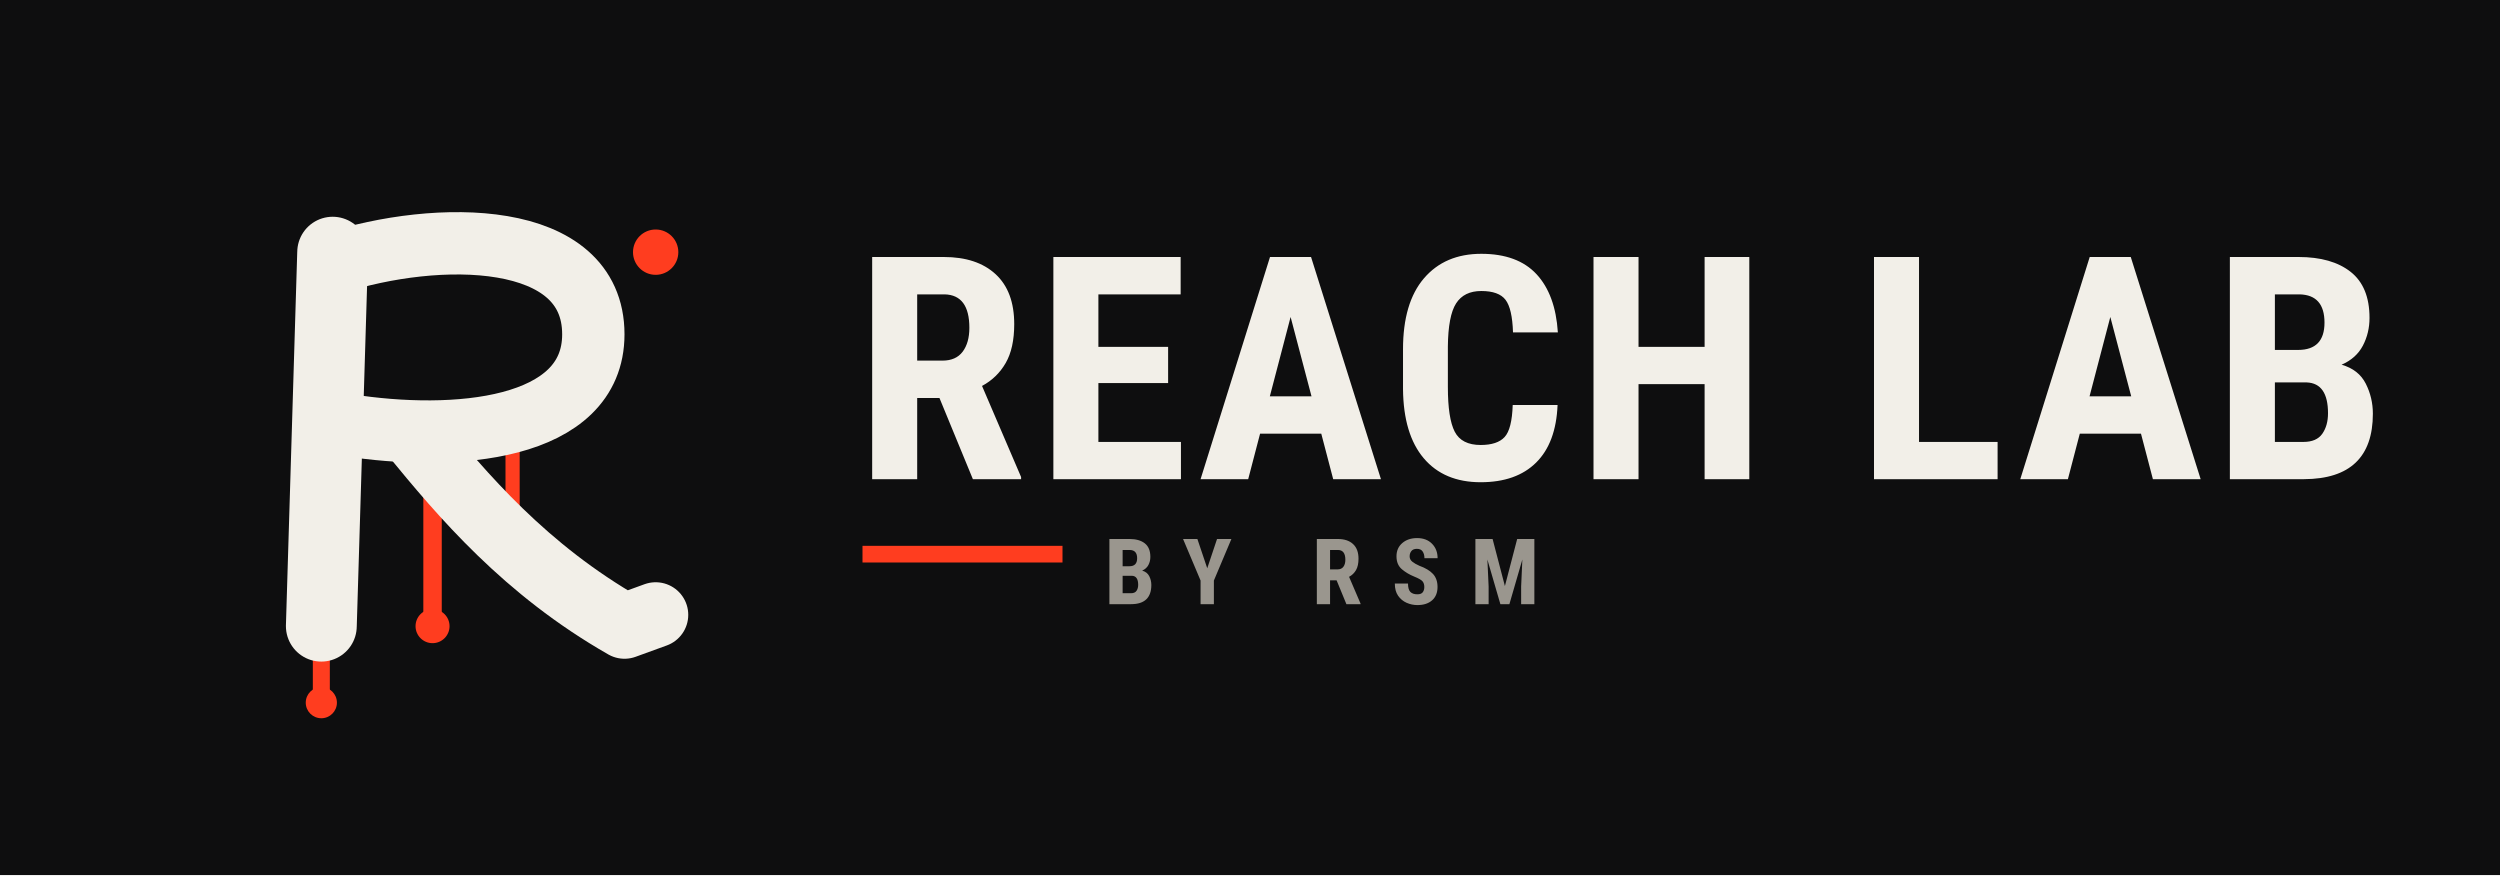
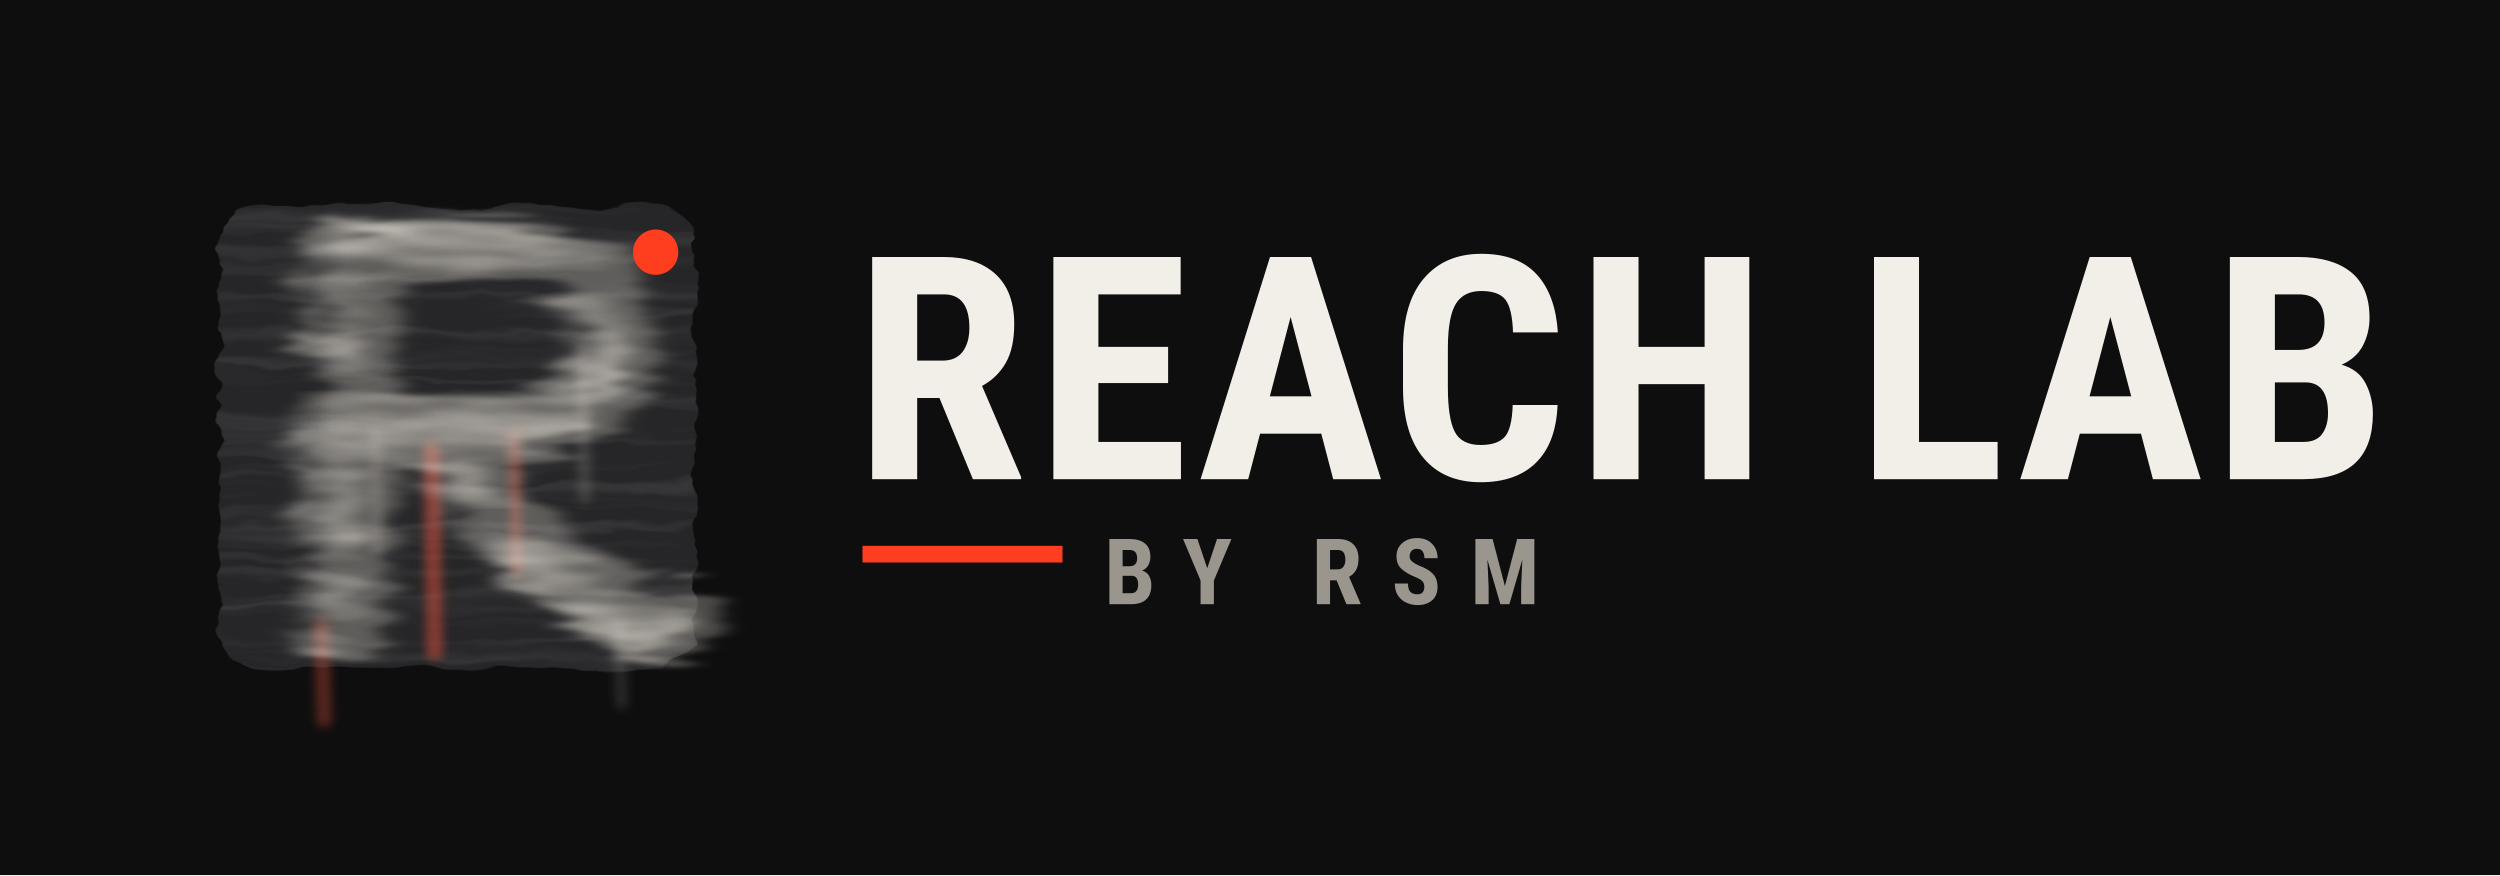
<svg xmlns="http://www.w3.org/2000/svg" viewBox="0 0 1200 420">
  <rect width="1200" height="420" fill="#0e0e0f" />
  <g transform="translate(40,34) scale(0.68)">
-     <g fill="#ff3d1f">
-       <rect x="240" y="262" width="13" height="128" rx="6.5" />
-       <circle cx="246.5" cy="392" r="12" />
-       <rect x="298" y="252" width="10" height="72" rx="5" />
-       <circle cx="303" cy="326" r="9.5" />
-       <rect x="162" y="400" width="12" height="44" rx="6" />
-       <circle cx="168" cy="446" r="11" />
+     <defs>
+       <filter id="rough" x="-20%" y="-20%" width="140%" height="140%">
+         <feTurbulence type="fractalNoise" baseFrequency="0.035" numOctaves="3" seed="7" />
+         <feDisplacementMap in="SourceGraphic" scale="22" />
+       </filter>
+       <filter id="edge" x="-10%" y="-10%" width="120%" height="120%">
+         <feTurbulence type="fractalNoise" baseFrequency="0.02 0.06" numOctaves="3" seed="5" />
+         <feDisplacementMap in="SourceGraphic" scale="12" />
+       </filter>
+       <filter id="smear" x="-30%" y="-30%" width="160%" height="160%">
+         <feTurbulence type="fractalNoise" baseFrequency="0.004 0.09" numOctaves="2" seed="3" result="n" />
+         <feDisplacementMap in="SourceGraphic" in2="n" scale="40" xChannelSelector="R" yChannelSelector="G" result="d" />
+         <feGaussianBlur in="d" stdDeviation="7 1.6" />
+       </filter>
+       <filter id="streaks" x="0" y="0" width="100%" height="100%">
+         <feTurbulence type="fractalNoise" baseFrequency="0.003 0.11" numOctaves="2" seed="11" />
+         <feColorMatrix values="0 0 0 0 1  0 0 0 0 1  0 0 0 0 1  0 0 0 1.4 -.62" />
+         <feComposite in2="SourceGraphic" operator="in" />
+       </filter>
+       <filter id="blot" x="0" y="0" width="100%" height="100%">
+         <feTurbulence type="fractalNoise" baseFrequency="0.006 0.03" numOctaves="3" seed="21" />
+         <feColorMatrix values="0 0 0 0 1  0 0 0 0 1  0 0 0 0 1  2.6 0 0 0 -.95" />
+       </filter>
+       <mask id="wiped" maskUnits="userSpaceOnUse" x="0" y="0" width="512" height="512">
+         <rect width="512" height="512" fill="#fff" filter="url(#blot)" />
+       </mask>
+       <filter id="soft">
+         <feGaussianBlur stdDeviation="3.5" />
+       </filter>
+     </defs>
+     <g filter="url(#edge)">
+       <rect x="96" y="96" width="336" height="326" rx="26" fill="#262628" />
    </g>
-     <g fill="none" stroke="#f2efe8" stroke-linecap="round" stroke-linejoin="round">
+     <g filter="url(#edge)" opacity=".16">
+       <rect x="96" y="96" width="336" height="326" rx="26" fill="#fff" filter="url(#streaks)" />
+     </g>
+     <g filter="url(#soft)" stroke-linecap="round" fill="none">
+       <path d="M246 268 L248 410" stroke="#ff5a3c" stroke-opacity=".42" stroke-width="12" />
+       <path d="M304 258 L306 352" stroke="#ff5a3c" stroke-opacity=".32" stroke-width="9" />
+       <path d="M168 392 L170 458" stroke="#ff5a3c" stroke-opacity=".3" stroke-width="11" />
+       <path d="M352 196 L354 300" stroke="#cfc9bd" stroke-opacity=".16" stroke-width="10" />
+       <path d="M206 254 L208 340" stroke="#cfc9bd" stroke-opacity=".14" stroke-width="9" />
+       <path d="M378 392 L380 446" stroke="#cfc9bd" stroke-opacity=".14" stroke-width="9" />
+     </g>
+     <g fill="none" stroke="#e6e0d4" stroke-linecap="round" stroke-linejoin="round" filter="url(#smear)" opacity=".3" transform="translate(22 3)">
      <path d="M168 392 L176 128" stroke-width="50" />
      <path d="M176 136 C250 112 360 112 360 186 C360 254 262 262 186 250" stroke-width="44" />
      <path d="M232 256 C268 300 312 352 382 392 L404 384" stroke-width="46" />
+     </g>
+     <g fill="none" stroke="#efe9de" stroke-linecap="round" stroke-linejoin="round" filter="url(#smear)" opacity=".62" mask="url(#wiped)">
+       <path d="M168 392 L176 128" stroke-width="48" />
+       <path d="M176 136 C250 112 360 112 360 186 C360 254 262 262 186 250" stroke-width="42" />
+       <path d="M232 256 C268 300 312 352 382 392 L404 384" stroke-width="44" />
    </g>
    <circle cx="404" cy="128" r="16" fill="#ff3d1f" />
  </g>
  <text x="410" y="230" font-family="Roboto Condensed, Roboto" font-stretch="condensed" font-weight="800" font-size="150" letter-spacing="4" fill="#f2efe8">REACH LAB</text>
  <rect x="414" y="262" width="96" height="8" fill="#ff3d1f" />
  <text x="530" y="290" font-family="Roboto Condensed, Roboto" font-stretch="condensed" font-weight="600" font-size="44" letter-spacing="14" fill="#9a968e">BY RSM</text>
</svg>
